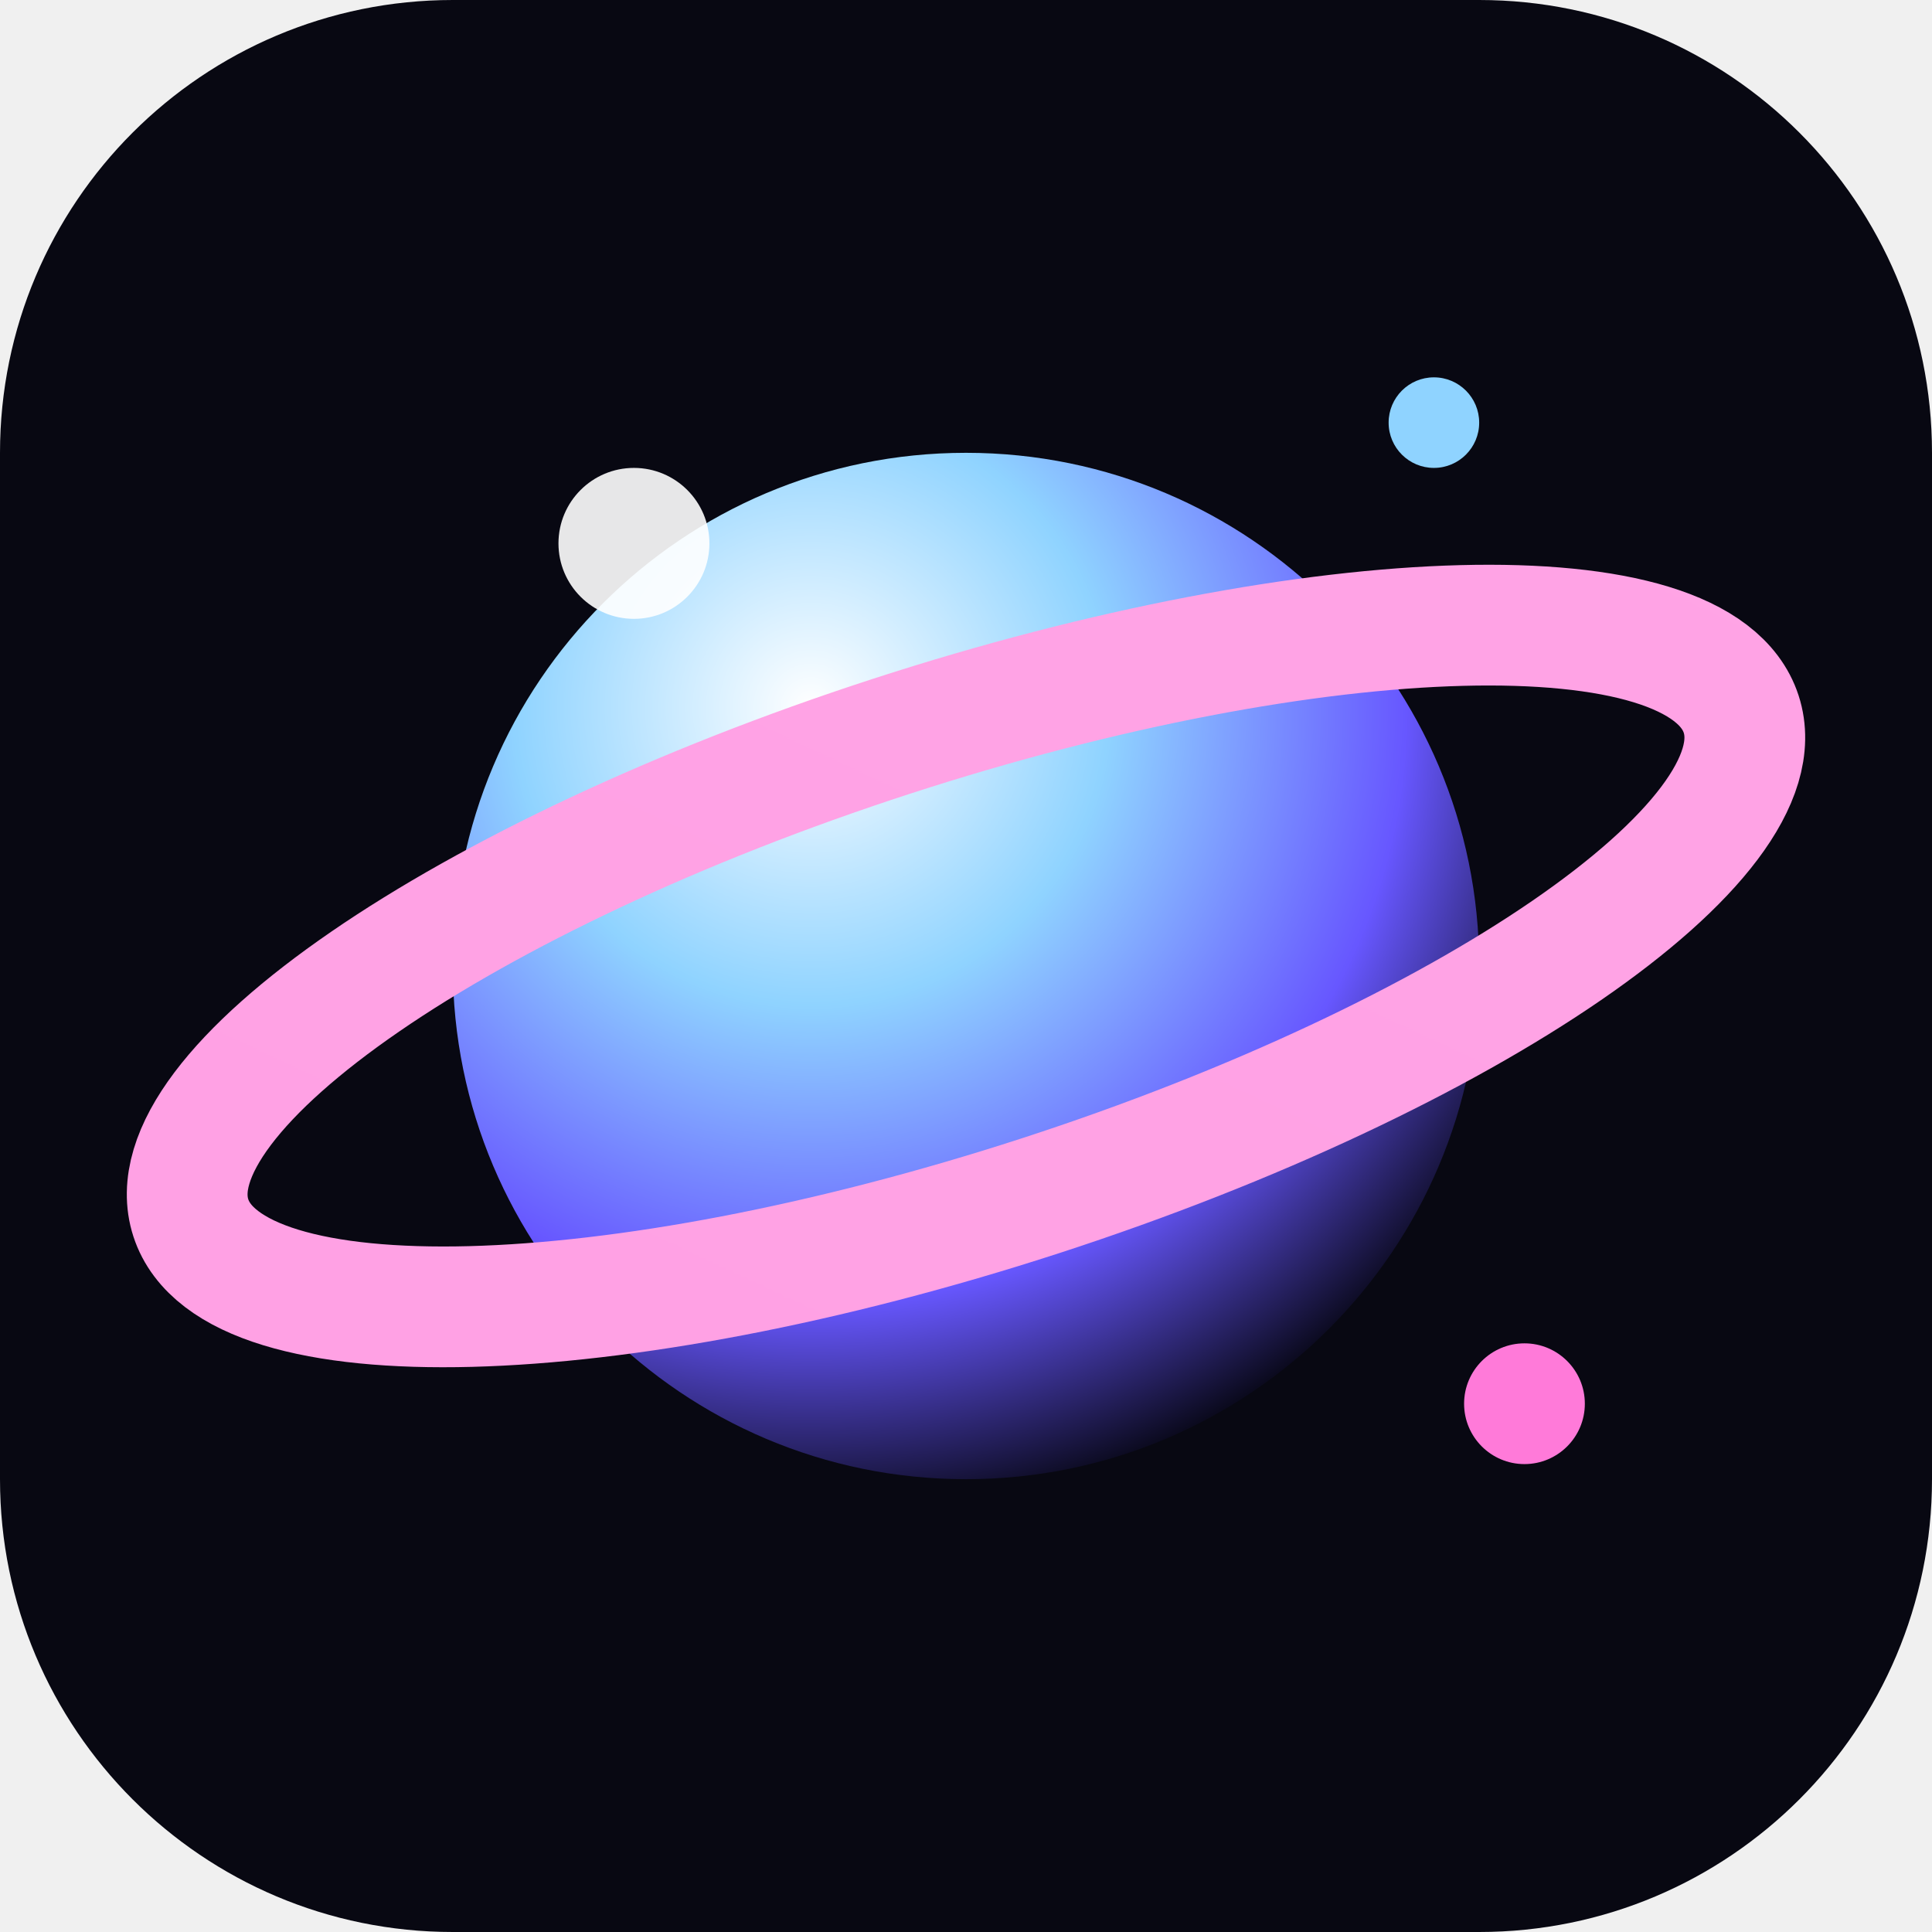
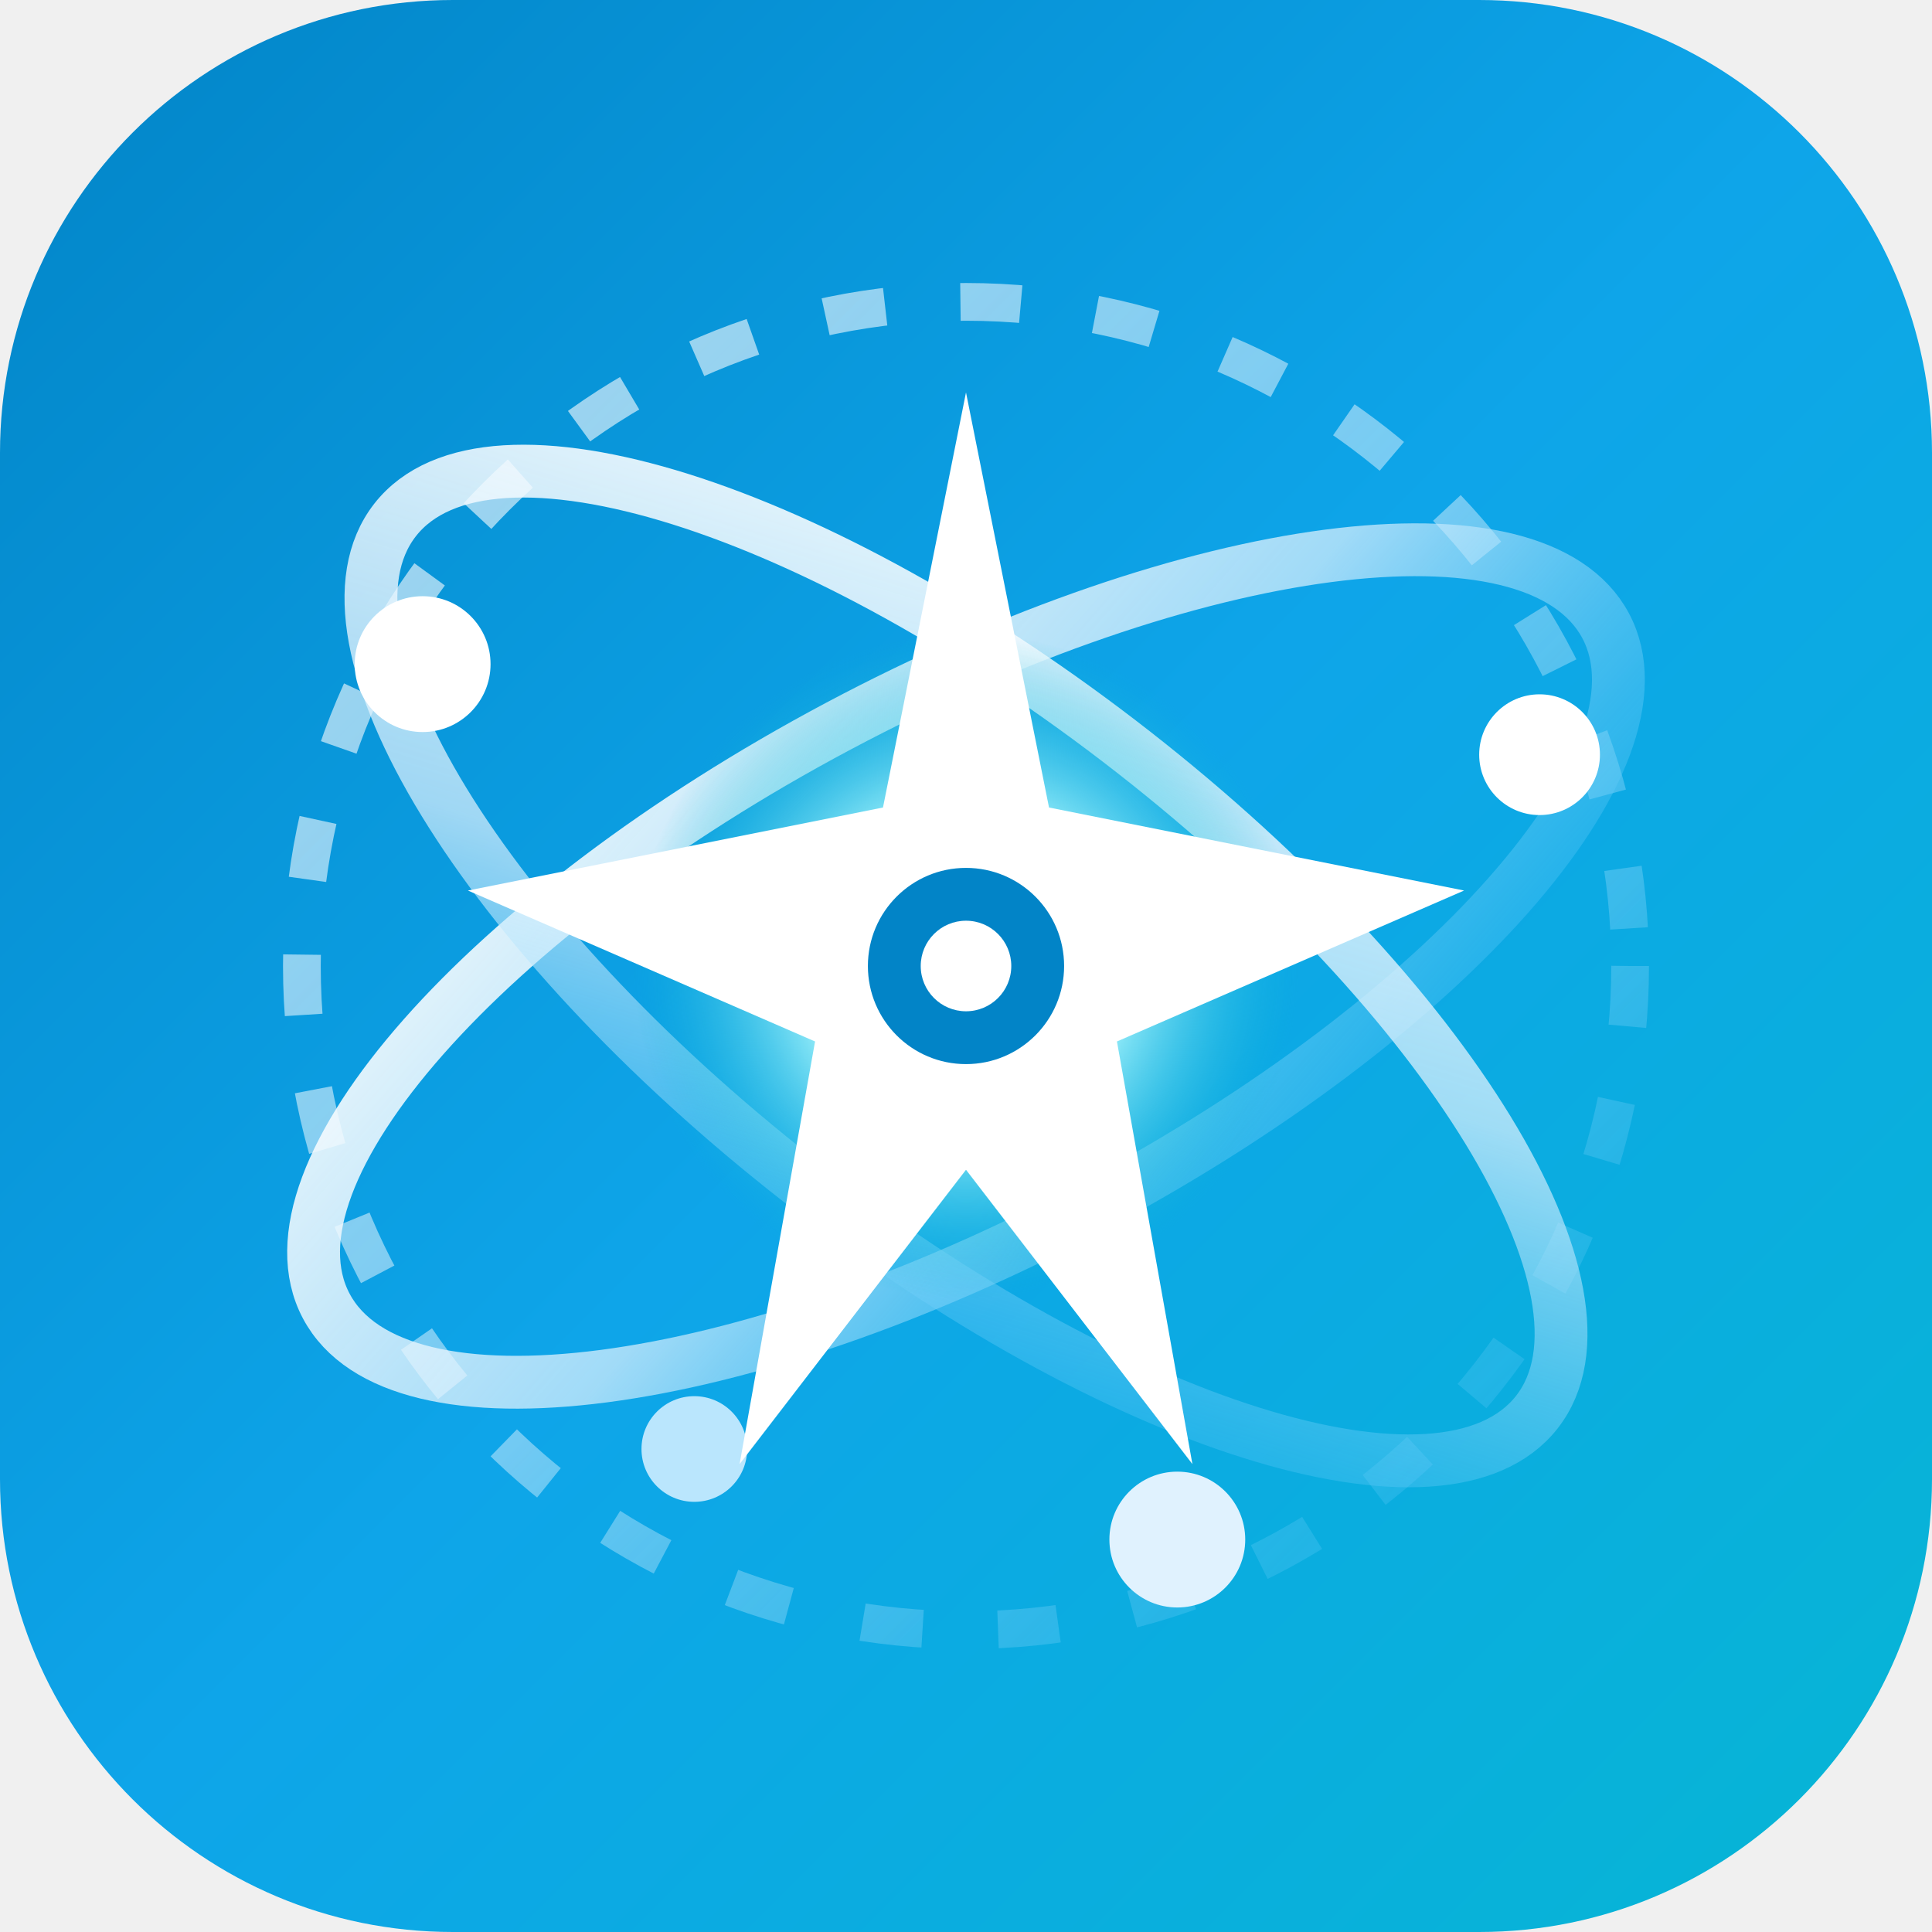
- <svg xmlns="http://www.w3.org/2000/svg" viewBox="0 0 128 128">
+ <svg xmlns="http://www.w3.org/2000/svg" viewBox="0 0 128 128" fill="none">
  <defs>
-     <radialGradient id="g" cx="35%" cy="25%" r="80%">
-       <stop offset="0" stop-color="#ffffff" />
-       <stop offset="0.36" stop-color="#8fd3ff" />
-       <stop offset="0.72" stop-color="#6757ff" />
-       <stop offset="1" stop-color="#050510" />
+     <linearGradient id="bg" x1="0%" y1="0%" x2="100%" y2="100%">
+       <stop offset="0%" stop-color="#0284c7" />
+       <stop offset="50%" stop-color="#0ea5e9" />
+       <stop offset="100%" stop-color="#06b6d4" />
+     </linearGradient>
+     <radialGradient id="starGlow" cx="50%" cy="50%" r="50%">
+       <stop offset="0%" stop-color="#ffffff" />
+       <stop offset="45%" stop-color="#a5f3fc" />
+       <stop offset="100%" stop-color="#06b6d4" stop-opacity="0" />
    </radialGradient>
-     <linearGradient id="r" x1="8" x2="120" y1="82" y2="46">
-       <stop offset="0" stop-color="#ff7ad9" />
-       <stop offset="0.5" stop-color="#ffffff" />
-       <stop offset="1" stop-color="#72f7ff" />
+     <linearGradient id="ring" x1="0%" y1="0%" x2="100%" y2="100%">
+       <stop offset="0%" stop-color="#ffffff" stop-opacity="0.95" />
+       <stop offset="50%" stop-color="#e0f2fe" stop-opacity="0.7" />
+       <stop offset="100%" stop-color="#38bdf8" stop-opacity="0.2" />
    </linearGradient>
  </defs>
-   <rect width="128" height="128" rx="30" fill="#080812" />
-   <circle cx="64" cy="64" r="34" fill="url(#g)" />
-   <ellipse cx="64" cy="64" rx="54" ry="16" fill="none" stroke="url(#r)" stroke-width="8" transform="rotate(-18 64 64)" />
-   <circle cx="42" cy="36" r="5" fill="#fff" opacity=".9" />
-   <circle cx="95" cy="28" r="3" fill="#8fd3ff" />
-   <circle cx="101" cy="93" r="4" fill="#ff7ad9" />
+   <rect width="128" height="128" rx="30" fill="url(#bg)" />
+   <circle cx="64" cy="64" r="44" stroke="url(#ring)" stroke-width="2.5" stroke-dasharray="4 5" opacity="0.7" />
+   <ellipse cx="64" cy="64" rx="48" ry="18" stroke="url(#ring)" stroke-width="3.5" transform="rotate(-28 64 64)" />
+   <ellipse cx="64" cy="64" rx="48" ry="18" stroke="url(#ring)" stroke-width="3.5" transform="rotate(38 64 64)" />
+   <circle cx="28" cy="44" r="4.5" fill="#ffffff" />
+   <circle cx="102" cy="50" r="4" fill="#ffffff" />
+   <circle cx="78" cy="102" r="4.5" fill="#e0f2fe" />
+   <circle cx="46" cy="96" r="3.5" fill="#bae6fd" />
+   <circle cx="64" cy="64" r="22" fill="url(#starGlow)" />
+   <path d="M64 26 L69.5 53.5 L97 59 L74 69 L79 97 L64 77.5 L49 97 L54 69 L31 59 L58.5 53.5 Z" fill="#ffffff" />
+   <circle cx="64" cy="64" r="6.5" fill="#0284c7" />
+   <circle cx="64" cy="64" r="3" fill="#ffffff" />
</svg>
